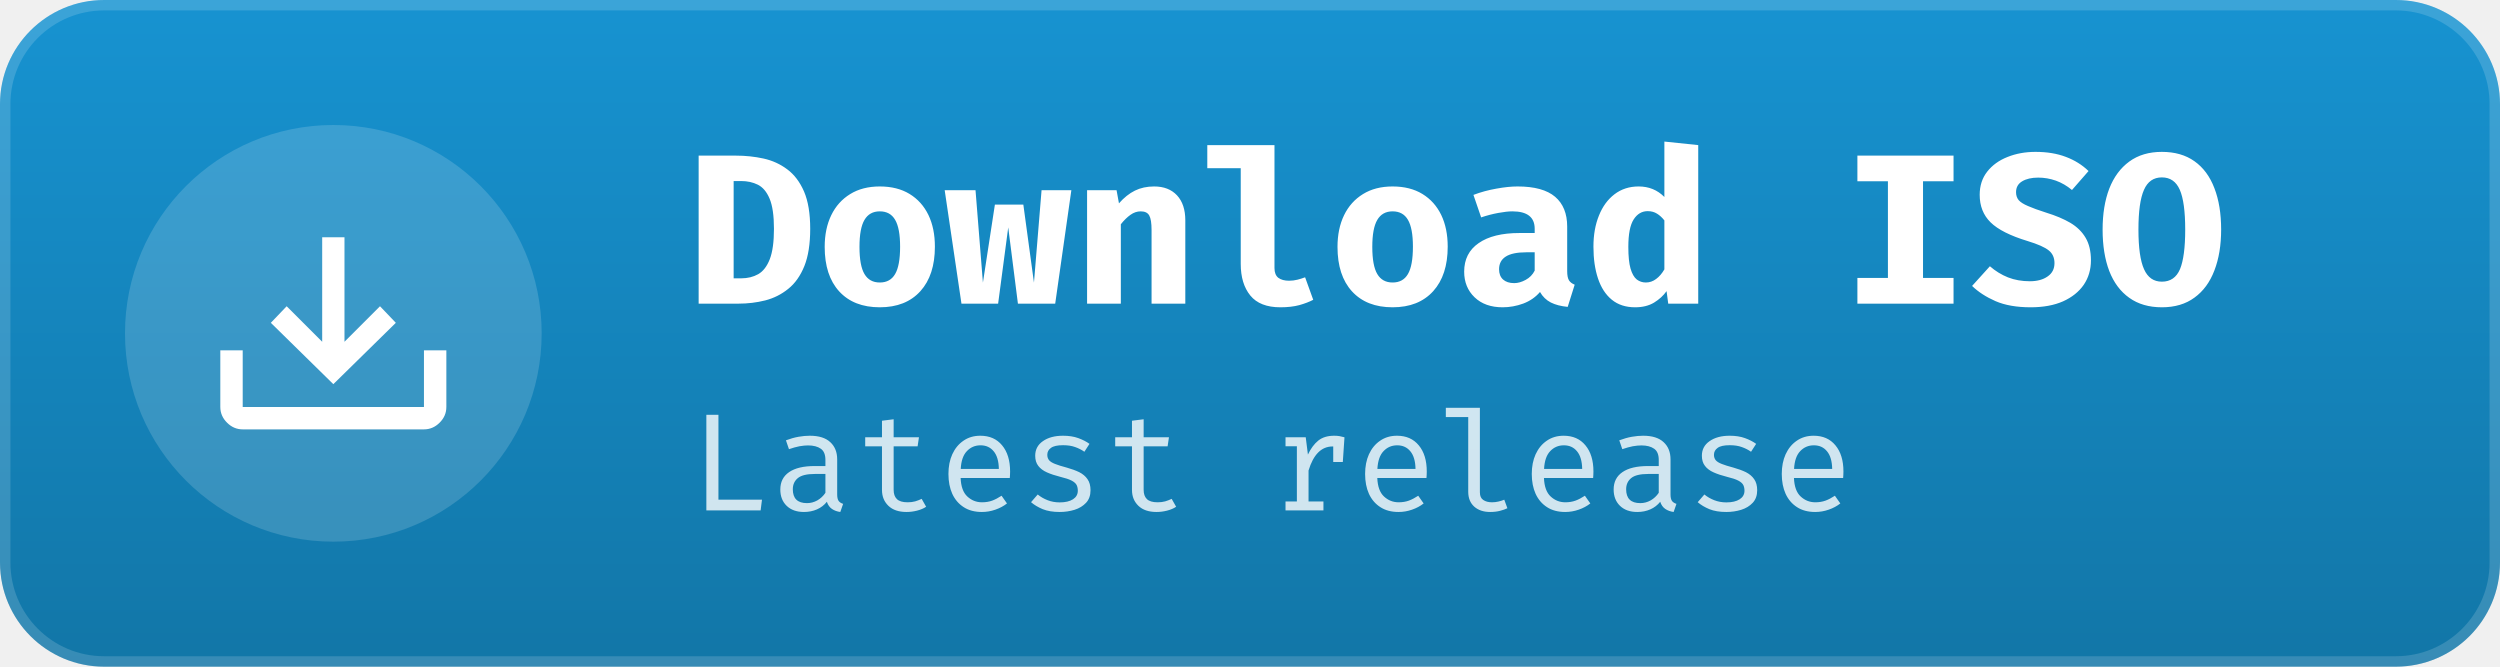
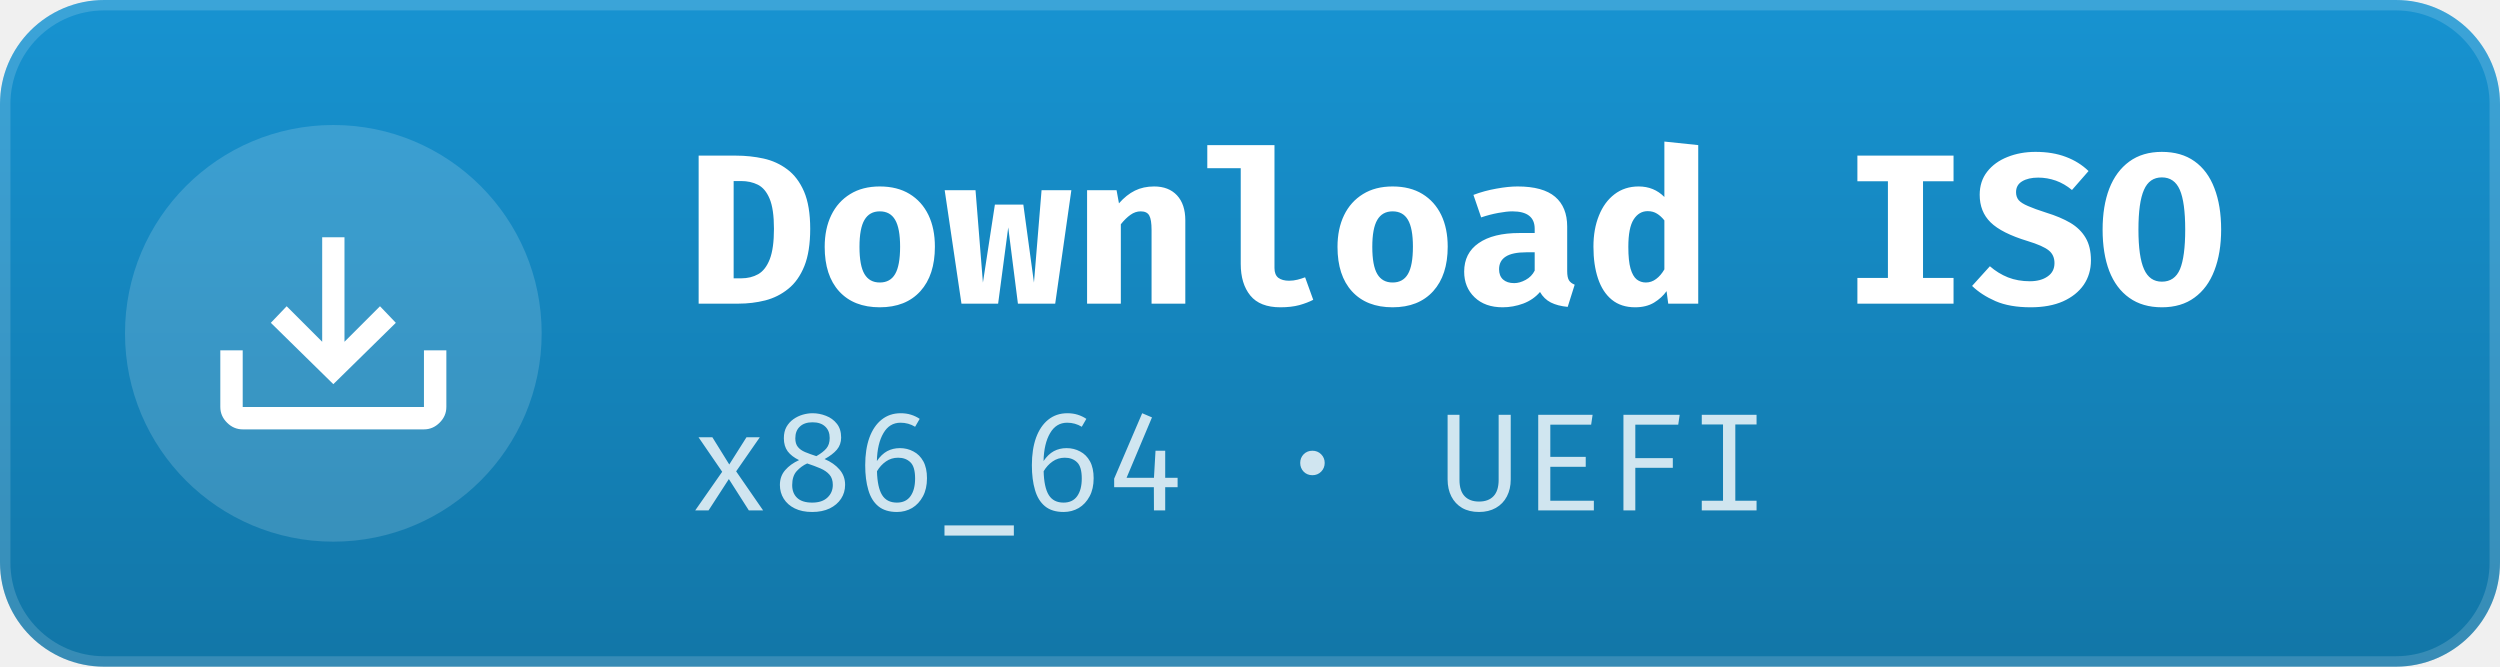
<svg xmlns="http://www.w3.org/2000/svg" width="240" height="64" viewBox="0 0 240 64">
  <defs>
    <linearGradient id="fill" x1="0" y1="0" x2="0" y2="1">
      <stop offset="0" stop-color="#1793d1" />
      <stop offset="1" stop-color="#1276a7" />
    </linearGradient>
  </defs>
  <rect width="240" height="64" rx="10" fill="url(#fill)" />
  <rect x=".5" y=".5" width="239" height="63" rx="9.5" fill="none" stroke="#fff" stroke-opacity=".16" />
  <circle cx="32" cy="32" r="20" fill="#fff" fill-opacity=".16" />
  <path fill="#fff" d="M21.15 33.63H23.3V39.07H40.7V33.63H42.85V39.07Q42.85 39.94 42.2 40.58Q41.56 41.22 40.7 41.22H23.3Q22.44 41.22 21.8 40.58Q21.15 39.94 21.15 39.07ZM32 36.88 38 30.99 36.48 29.4 33.07 32.81V22.78H30.93V32.81L27.52 29.4L26 30.99Z" />
  <path fill="#fff" d="M77.78 21.97Q77.78 24.14 77.22 25.54Q76.65 26.95 75.67 27.73Q74.7 28.52 73.46 28.84Q72.23 29.15 70.9 29.15H67.07V14.94H70.66Q72.02 14.94 73.3 15.22Q74.57 15.5 75.58 16.26Q76.59 17.01 77.19 18.39Q77.78 19.77 77.78 21.97ZM74.3 21.97Q74.3 20.06 73.88 19.07Q73.47 18.09 72.75 17.73Q72.04 17.38 71.15 17.38H70.43V26.72H71.15Q72.08 26.72 72.79 26.32Q73.5 25.91 73.9 24.88Q74.3 23.84 74.3 21.97ZM84.46 17.9Q86.14 17.9 87.32 18.62Q88.5 19.34 89.13 20.64Q89.75 21.93 89.75 23.68Q89.75 26.41 88.36 27.95Q86.96 29.5 84.46 29.5Q81.96 29.5 80.56 27.97Q79.17 26.45 79.17 23.7Q79.17 21.96 79.8 20.66Q80.43 19.36 81.62 18.63Q82.8 17.9 84.46 17.9ZM84.46 20.29Q83.47 20.29 82.99 21.11Q82.51 21.92 82.51 23.7Q82.51 25.5 82.99 26.31Q83.47 27.12 84.46 27.12Q85.46 27.12 85.93 26.31Q86.41 25.5 86.41 23.68Q86.41 21.91 85.93 21.1Q85.46 20.29 84.46 20.29ZM101.3 29.15H97.72L96.79 21.83L95.82 29.15H92.3L90.69 18.26H93.65L94.36 27.13L95.51 19.64H98.24L99.26 27.13L99.99 18.26H102.85ZM104.36 29.15V18.26H107.19L107.42 19.52Q108.14 18.7 108.95 18.3Q109.76 17.9 110.8 17.9Q112.19 17.9 112.99 18.75Q113.79 19.61 113.79 21.15V29.15H110.55V22.09Q110.55 21.08 110.33 20.69Q110.11 20.29 109.51 20.29Q108.99 20.29 108.53 20.62Q108.06 20.95 107.6 21.53V29.15ZM122.35 13.93V25.73Q122.35 26.38 122.72 26.67Q123.1 26.95 123.75 26.95Q124.17 26.95 124.56 26.85Q124.95 26.75 125.29 26.62L126.07 28.78Q125.52 29.07 124.74 29.29Q123.96 29.5 122.92 29.5Q120.95 29.5 120.03 28.37Q119.11 27.24 119.11 25.33V16.15H115.9V13.93ZM133.69 17.9Q135.37 17.9 136.55 18.62Q137.73 19.34 138.36 20.64Q138.98 21.93 138.98 23.68Q138.98 26.41 137.59 27.95Q136.19 29.5 133.69 29.5Q131.19 29.5 129.79 27.97Q128.4 26.45 128.4 23.7Q128.4 21.96 129.03 20.66Q129.66 19.36 130.85 18.63Q132.03 17.9 133.69 17.9ZM133.69 20.29Q132.7 20.29 132.22 21.11Q131.74 21.92 131.74 23.7Q131.74 25.5 132.22 26.31Q132.7 27.12 133.69 27.12Q134.69 27.12 135.16 26.31Q135.64 25.5 135.64 23.68Q135.64 21.91 135.16 21.1Q134.69 20.29 133.69 20.29ZM150.45 26.02Q150.45 26.63 150.62 26.91Q150.79 27.18 151.17 27.33L150.5 29.46Q149.54 29.37 148.88 29.04Q148.22 28.7 147.84 28.03Q147.21 28.77 146.24 29.14Q145.26 29.5 144.25 29.5Q142.56 29.5 141.56 28.54Q140.56 27.58 140.56 26.08Q140.56 24.3 141.95 23.34Q143.34 22.37 145.87 22.37H147.33V21.96Q147.33 20.29 145.18 20.29Q144.66 20.29 143.84 20.44Q143.02 20.59 142.19 20.87L141.45 18.71Q142.5 18.31 143.65 18.11Q144.79 17.9 145.69 17.9Q148.12 17.9 149.29 18.89Q150.45 19.88 150.45 21.75ZM145.36 27.18Q145.89 27.18 146.46 26.87Q147.04 26.56 147.33 25.98V24.22H146.53Q145.18 24.22 144.54 24.64Q143.91 25.05 143.91 25.85Q143.91 26.48 144.29 26.83Q144.68 27.18 145.36 27.18ZM159.78 13.59 163.03 13.93V29.15H160.15L159.99 27.95Q159.54 28.59 158.79 29.05Q158.04 29.5 156.97 29.5Q155.62 29.5 154.73 28.77Q153.85 28.05 153.41 26.74Q152.97 25.43 152.97 23.68Q152.97 21.99 153.5 20.69Q154.02 19.39 154.99 18.65Q155.97 17.9 157.31 17.9Q158.78 17.9 159.78 18.91ZM158.18 20.27Q157.34 20.27 156.83 21.07Q156.32 21.86 156.32 23.7Q156.32 25.04 156.53 25.78Q156.75 26.53 157.13 26.83Q157.51 27.12 158 27.12Q158.54 27.12 158.99 26.78Q159.44 26.45 159.78 25.86V21.16Q159.45 20.74 159.07 20.51Q158.69 20.27 158.18 20.27ZM187.54 14.94V17.4H184.61V26.68H187.54V29.15H178.31V26.68H181.24V17.4H178.31V14.94ZM200.73 25Q200.73 26.32 200.04 27.34Q199.34 28.35 198.05 28.93Q196.76 29.5 194.94 29.5Q192.93 29.5 191.57 28.91Q190.22 28.32 189.32 27.45L191.03 25.56Q191.82 26.25 192.77 26.63Q193.72 27 194.86 27Q195.92 27 196.57 26.54Q197.23 26.09 197.23 25.26Q197.23 24.48 196.68 24.04Q196.13 23.59 194.65 23.14Q192.15 22.38 191.1 21.35Q190.05 20.32 190.05 18.7Q190.05 17.4 190.77 16.48Q191.5 15.55 192.72 15.07Q193.94 14.58 195.41 14.58Q197.06 14.58 198.32 15.06Q199.58 15.53 200.5 16.42L198.91 18.24Q198.19 17.64 197.36 17.34Q196.53 17.05 195.67 17.05Q194.71 17.05 194.12 17.41Q193.54 17.76 193.54 18.45Q193.54 18.9 193.79 19.21Q194.05 19.51 194.69 19.78Q195.32 20.06 196.45 20.42Q197.79 20.83 198.75 21.39Q199.71 21.96 200.22 22.83Q200.73 23.69 200.73 25ZM213.23 22.04Q213.23 24.29 212.58 25.97Q211.94 27.65 210.67 28.57Q209.41 29.5 207.54 29.5Q205.68 29.5 204.41 28.59Q203.14 27.69 202.49 26.02Q201.85 24.34 201.85 22.04Q201.85 19.78 202.49 18.11Q203.14 16.44 204.41 15.51Q205.68 14.58 207.54 14.58Q209.41 14.58 210.67 15.48Q211.94 16.38 212.58 18.06Q213.23 19.73 213.23 22.04ZM209.78 22.04Q209.78 19.41 209.26 18.22Q208.74 17.03 207.54 17.03Q206.34 17.03 205.82 18.23Q205.29 19.42 205.29 22.04Q205.29 24.66 205.83 25.85Q206.36 27.04 207.54 27.04Q208.77 27.04 209.28 25.84Q209.78 24.63 209.78 22.04Z" />
-   <path fill="#fff" fill-opacity="0.8" d="M67.81 49V39.82H68.97V47.97H73.15L73.02 49ZM80.37 47.47Q80.37 47.89 80.51 48.09Q80.65 48.28 80.94 48.37L80.67 49.15Q80.21 49.09 79.87 48.86Q79.53 48.63 79.38 48.17Q79 48.65 78.43 48.9Q77.86 49.15 77.18 49.15Q76.13 49.15 75.52 48.56Q74.91 47.97 74.91 46.99Q74.91 45.9 75.76 45.32Q76.61 44.74 78.21 44.74H79.24V44.15Q79.24 43.39 78.8 43.08Q78.35 42.76 77.57 42.76Q77.22 42.76 76.75 42.84Q76.29 42.93 75.74 43.12L75.45 42.27Q76.09 42.03 76.66 41.93Q77.23 41.83 77.74 41.83Q79.05 41.83 79.71 42.45Q80.37 43.06 80.37 44.1ZM77.47 48.3Q77.99 48.3 78.46 48.04Q78.93 47.77 79.24 47.31V45.5H78.23Q77.07 45.5 76.59 45.9Q76.11 46.3 76.11 46.97Q76.11 48.3 77.47 48.3ZM88.91 48.65Q88.55 48.89 88.04 49.02Q87.53 49.15 87.03 49.15Q85.9 49.15 85.29 48.56Q84.67 47.97 84.67 47.03V42.85H83.06V41.98H84.67V40.39L85.79 40.25V41.98H88.22L88.09 42.85H85.79V47.02Q85.79 47.61 86.1 47.91Q86.41 48.22 87.13 48.22Q87.53 48.22 87.86 48.13Q88.19 48.03 88.48 47.89ZM92.22 45.89Q92.27 47.11 92.86 47.66Q93.46 48.22 94.27 48.22Q94.81 48.22 95.25 48.06Q95.68 47.9 96.15 47.59L96.67 48.33Q96.19 48.71 95.55 48.93Q94.92 49.15 94.26 49.15Q93.23 49.15 92.52 48.69Q91.8 48.23 91.42 47.41Q91.05 46.59 91.05 45.5Q91.05 44.43 91.42 43.61Q91.8 42.78 92.49 42.31Q93.18 41.83 94.11 41.83Q95.44 41.83 96.2 42.75Q96.97 43.67 96.97 45.27Q96.97 45.45 96.96 45.61Q96.95 45.77 96.94 45.89ZM94.13 42.75Q93.35 42.75 92.82 43.31Q92.29 43.86 92.23 45.02H95.89Q95.87 43.89 95.39 43.32Q94.92 42.75 94.13 42.75ZM101.73 48.23Q102.54 48.23 103.01 47.93Q103.47 47.63 103.47 47.11Q103.47 46.8 103.36 46.57Q103.24 46.33 102.88 46.14Q102.52 45.95 101.77 45.77Q101.05 45.59 100.51 45.35Q99.97 45.11 99.68 44.73Q99.38 44.35 99.38 43.75Q99.38 42.86 100.12 42.35Q100.86 41.83 102.05 41.83Q102.89 41.83 103.52 42.06Q104.15 42.29 104.59 42.61L104.1 43.37Q103.71 43.09 103.22 42.92Q102.74 42.74 102.06 42.74Q101.23 42.74 100.89 43Q100.54 43.25 100.54 43.66Q100.54 43.97 100.71 44.18Q100.88 44.38 101.29 44.54Q101.69 44.7 102.41 44.89Q103.09 45.08 103.61 45.33Q104.12 45.59 104.4 46Q104.69 46.41 104.69 47.06Q104.69 47.81 104.26 48.27Q103.83 48.73 103.16 48.94Q102.48 49.15 101.73 49.15Q100.77 49.15 100.1 48.88Q99.43 48.6 98.98 48.21L99.62 47.47Q100.03 47.81 100.57 48.02Q101.11 48.23 101.73 48.23ZM112.91 48.65Q112.55 48.89 112.04 49.02Q111.53 49.15 111.03 49.15Q109.9 49.15 109.29 48.56Q108.67 47.97 108.67 47.03V42.85H107.06V41.98H108.67V40.39L109.79 40.25V41.98H112.22L112.09 42.85H109.79V47.02Q109.79 47.61 110.1 47.91Q110.41 48.22 111.13 48.22Q111.53 48.22 111.86 48.13Q112.19 48.03 112.48 47.89ZM123.41 49V48.14H124.5V42.84H123.41V41.98H125.35L125.56 43.64Q125.97 42.77 126.55 42.3Q127.13 41.83 128.08 41.83Q128.37 41.83 128.6 41.87Q128.83 41.91 129.07 41.98L128.91 44.35H127.99V42.86Q127.97 42.86 127.93 42.86Q126.32 42.86 125.62 45.17V48.14H127.05V49ZM132.22 45.89Q132.27 47.11 132.86 47.66Q133.46 48.22 134.27 48.22Q134.81 48.22 135.25 48.06Q135.68 47.9 136.15 47.59L136.67 48.33Q136.19 48.71 135.55 48.93Q134.92 49.15 134.26 49.15Q133.23 49.15 132.52 48.69Q131.8 48.23 131.42 47.41Q131.05 46.59 131.05 45.5Q131.05 44.43 131.42 43.61Q131.8 42.78 132.49 42.31Q133.18 41.83 134.11 41.83Q135.44 41.83 136.2 42.75Q136.97 43.67 136.97 45.27Q136.97 45.45 136.96 45.61Q136.95 45.77 136.94 45.89ZM134.13 42.75Q133.35 42.75 132.82 43.31Q132.29 43.86 132.23 45.02H135.89Q135.87 43.89 135.39 43.32Q134.92 42.75 134.13 42.75ZM142.07 39.15V47.27Q142.07 47.79 142.4 48Q142.72 48.22 143.23 48.22Q143.55 48.22 143.84 48.15Q144.13 48.09 144.41 47.97L144.71 48.79Q144.43 48.93 144 49.04Q143.58 49.15 143.05 49.15Q142.11 49.15 141.53 48.64Q140.95 48.12 140.95 47.21V40.04H138.8V39.15ZM148.22 45.89Q148.27 47.11 148.86 47.66Q149.46 48.22 150.27 48.22Q150.81 48.22 151.25 48.06Q151.68 47.9 152.15 47.59L152.67 48.33Q152.19 48.71 151.55 48.93Q150.92 49.15 150.26 49.15Q149.23 49.15 148.52 48.69Q147.8 48.23 147.42 47.41Q147.05 46.59 147.05 45.5Q147.05 44.43 147.42 43.61Q147.8 42.78 148.49 42.31Q149.18 41.83 150.11 41.83Q151.44 41.83 152.2 42.75Q152.97 43.67 152.97 45.27Q152.97 45.45 152.96 45.61Q152.95 45.77 152.94 45.89ZM150.13 42.75Q149.35 42.75 148.82 43.31Q148.29 43.86 148.23 45.02H151.89Q151.87 43.89 151.39 43.32Q150.92 42.75 150.13 42.75ZM160.37 47.47Q160.37 47.89 160.51 48.09Q160.65 48.28 160.94 48.37L160.67 49.15Q160.21 49.09 159.87 48.86Q159.53 48.63 159.38 48.17Q159 48.65 158.43 48.9Q157.86 49.15 157.18 49.15Q156.13 49.15 155.52 48.56Q154.91 47.97 154.91 46.99Q154.91 45.9 155.76 45.32Q156.61 44.74 158.21 44.74H159.24V44.15Q159.24 43.39 158.8 43.08Q158.35 42.76 157.57 42.76Q157.22 42.76 156.75 42.84Q156.29 42.93 155.74 43.12L155.45 42.27Q156.09 42.03 156.66 41.93Q157.23 41.83 157.74 41.83Q159.05 41.83 159.71 42.45Q160.37 43.06 160.37 44.1ZM157.47 48.3Q157.99 48.3 158.46 48.04Q158.93 47.77 159.24 47.31V45.5H158.23Q157.07 45.5 156.59 45.9Q156.11 46.3 156.11 46.97Q156.11 48.3 157.47 48.3ZM165.73 48.23Q166.54 48.23 167.01 47.93Q167.47 47.63 167.47 47.11Q167.47 46.8 167.36 46.57Q167.24 46.33 166.88 46.14Q166.52 45.95 165.77 45.77Q165.05 45.59 164.51 45.35Q163.97 45.11 163.68 44.73Q163.38 44.35 163.38 43.75Q163.38 42.86 164.12 42.35Q164.86 41.83 166.05 41.83Q166.89 41.83 167.52 42.06Q168.15 42.29 168.59 42.61L168.1 43.37Q167.71 43.09 167.22 42.92Q166.74 42.74 166.06 42.74Q165.23 42.74 164.89 43Q164.54 43.25 164.54 43.66Q164.54 43.97 164.71 44.18Q164.88 44.38 165.29 44.54Q165.69 44.7 166.41 44.89Q167.09 45.08 167.61 45.33Q168.12 45.59 168.4 46Q168.69 46.41 168.69 47.06Q168.69 47.81 168.26 48.27Q167.83 48.73 167.16 48.94Q166.48 49.15 165.73 49.15Q164.77 49.15 164.1 48.88Q163.43 48.6 162.98 48.21L163.62 47.47Q164.03 47.81 164.57 48.02Q165.11 48.23 165.73 48.23ZM172.22 45.89Q172.27 47.11 172.86 47.66Q173.46 48.22 174.27 48.22Q174.81 48.22 175.25 48.06Q175.68 47.9 176.15 47.59L176.67 48.33Q176.19 48.71 175.55 48.93Q174.92 49.15 174.26 49.15Q173.23 49.15 172.52 48.69Q171.8 48.23 171.42 47.41Q171.05 46.59 171.05 45.5Q171.05 44.43 171.42 43.61Q171.8 42.78 172.49 42.31Q173.18 41.83 174.11 41.83Q175.44 41.83 176.2 42.75Q176.97 43.67 176.97 45.27Q176.97 45.45 176.96 45.61Q176.95 45.77 176.94 45.89ZM174.13 42.75Q173.35 42.75 172.82 43.31Q172.29 43.86 172.23 45.02H175.89Q175.87 43.89 175.39 43.32Q174.92 42.75 174.13 42.75Z" />
+   <path fill="#fff" fill-opacity="0.8" d="M68.02 49H66.74L69.33 45.29L67.06 41.98H68.39L70.01 44.59L71.66 41.98H72.94L70.67 45.25L73.26 49H71.89L69.97 45.99ZM80.75 42.01Q80.75 42.68 80.34 43.17Q79.93 43.65 79.16 44.07Q80.06 44.45 80.59 45.07Q81.13 45.69 81.13 46.54Q81.13 47.29 80.74 47.88Q80.35 48.47 79.65 48.81Q78.94 49.15 77.97 49.15Q76.99 49.15 76.3 48.81Q75.61 48.47 75.24 47.88Q74.87 47.29 74.87 46.56Q74.87 45.71 75.38 45.13Q75.88 44.55 76.71 44.17Q75.99 43.82 75.62 43.33Q75.25 42.83 75.25 42.07Q75.25 41.43 75.5 40.98Q75.76 40.53 76.17 40.24Q76.58 39.95 77.06 39.81Q77.55 39.67 78 39.67Q78.67 39.67 79.3 39.92Q79.93 40.16 80.34 40.68Q80.75 41.19 80.75 42.01ZM76.35 42.08Q76.35 42.61 76.6 42.91Q76.84 43.21 77.29 43.4Q77.75 43.59 78.37 43.79Q79.01 43.43 79.33 43.05Q79.65 42.67 79.65 42.05Q79.65 41.35 79.22 40.95Q78.79 40.54 78 40.54Q77.22 40.54 76.79 40.95Q76.35 41.35 76.35 42.08ZM79.95 46.55Q79.95 45.93 79.63 45.57Q79.32 45.21 78.77 44.97Q78.21 44.73 77.49 44.49Q76.92 44.75 76.49 45.22Q76.05 45.7 76.05 46.57Q76.05 47.35 76.53 47.8Q77.01 48.25 77.97 48.25Q78.93 48.25 79.44 47.76Q79.95 47.28 79.95 46.55ZM86.47 39.67Q87 39.67 87.45 39.81Q87.9 39.95 88.29 40.21L87.85 40.97Q87.21 40.58 86.45 40.58Q85.39 40.58 84.81 41.58Q84.22 42.58 84.18 44.26Q84.62 43.61 85.17 43.31Q85.72 43.02 86.39 43.02Q87.1 43.02 87.69 43.34Q88.29 43.65 88.64 44.29Q88.99 44.93 88.99 45.91Q88.99 46.93 88.6 47.65Q88.21 48.38 87.56 48.77Q86.9 49.15 86.11 49.15Q84.99 49.15 84.32 48.6Q83.65 48.05 83.36 47.04Q83.06 46.03 83.06 44.66Q83.06 43.14 83.46 42.02Q83.87 40.9 84.63 40.29Q85.4 39.67 86.47 39.67ZM86.22 43.94Q85.56 43.94 85.05 44.3Q84.53 44.66 84.19 45.24Q84.23 46.79 84.68 47.52Q85.13 48.25 86.1 48.25Q86.97 48.25 87.41 47.63Q87.85 47.01 87.85 45.94Q87.85 44.81 87.4 44.38Q86.95 43.94 86.22 43.94ZM90.67 51.42V50.44H97.33V51.42ZM102.47 39.67Q103 39.67 103.45 39.81Q103.9 39.95 104.29 40.21L103.85 40.97Q103.21 40.58 102.45 40.58Q101.39 40.58 100.81 41.58Q100.22 42.58 100.18 44.26Q100.62 43.61 101.17 43.31Q101.72 43.02 102.39 43.02Q103.1 43.02 103.69 43.34Q104.29 43.65 104.64 44.29Q104.99 44.93 104.99 45.91Q104.99 46.93 104.6 47.65Q104.21 48.38 103.56 48.77Q102.9 49.15 102.11 49.15Q100.99 49.15 100.32 48.6Q99.65 48.05 99.36 47.04Q99.06 46.03 99.06 44.66Q99.06 43.14 99.46 42.02Q99.87 40.9 100.63 40.29Q101.4 39.67 102.47 39.67ZM102.22 43.94Q101.56 43.94 101.05 44.3Q100.53 44.66 100.19 45.24Q100.23 46.79 100.68 47.52Q101.13 48.25 102.1 48.25Q102.97 48.25 103.41 47.63Q103.85 47.01 103.85 45.94Q103.85 44.81 103.4 44.38Q102.95 43.94 102.22 43.94ZM111.86 43.27V45.87H113.05V46.77H111.86V49H110.78L110.77 46.77H106.96V45.95L109.65 39.67L110.59 40.07L108.15 45.87H110.78L110.93 43.27ZM124.82 44.44Q124.82 43.95 125.15 43.61Q125.49 43.27 125.99 43.27Q126.49 43.27 126.83 43.61Q127.17 43.95 127.17 44.44Q127.17 44.93 126.83 45.28Q126.49 45.62 125.99 45.62Q125.49 45.62 125.15 45.28Q124.82 44.93 124.82 44.44ZM145.03 39.82V46.03Q145.03 46.95 144.66 47.66Q144.29 48.37 143.6 48.76Q142.91 49.15 141.99 49.15Q141.04 49.15 140.36 48.76Q139.69 48.36 139.33 47.66Q138.97 46.95 138.97 46.03V39.82H140.11V46.07Q140.11 47.11 140.6 47.63Q141.09 48.15 141.99 48.15Q142.89 48.15 143.38 47.63Q143.87 47.11 143.87 46.07V39.82ZM148.83 40.77V43.86H152.23V44.81H148.83V48.07H153.01V49H147.67V39.82H152.89L152.75 40.77ZM156.99 40.77V43.98H160.59V44.91H156.99V49H155.85V39.82H161.25L161.11 40.77ZM168.63 39.82V40.75H166.59V48.07H168.63V49H163.37V48.07H165.41V40.75H163.37V39.82Z" />
</svg>
